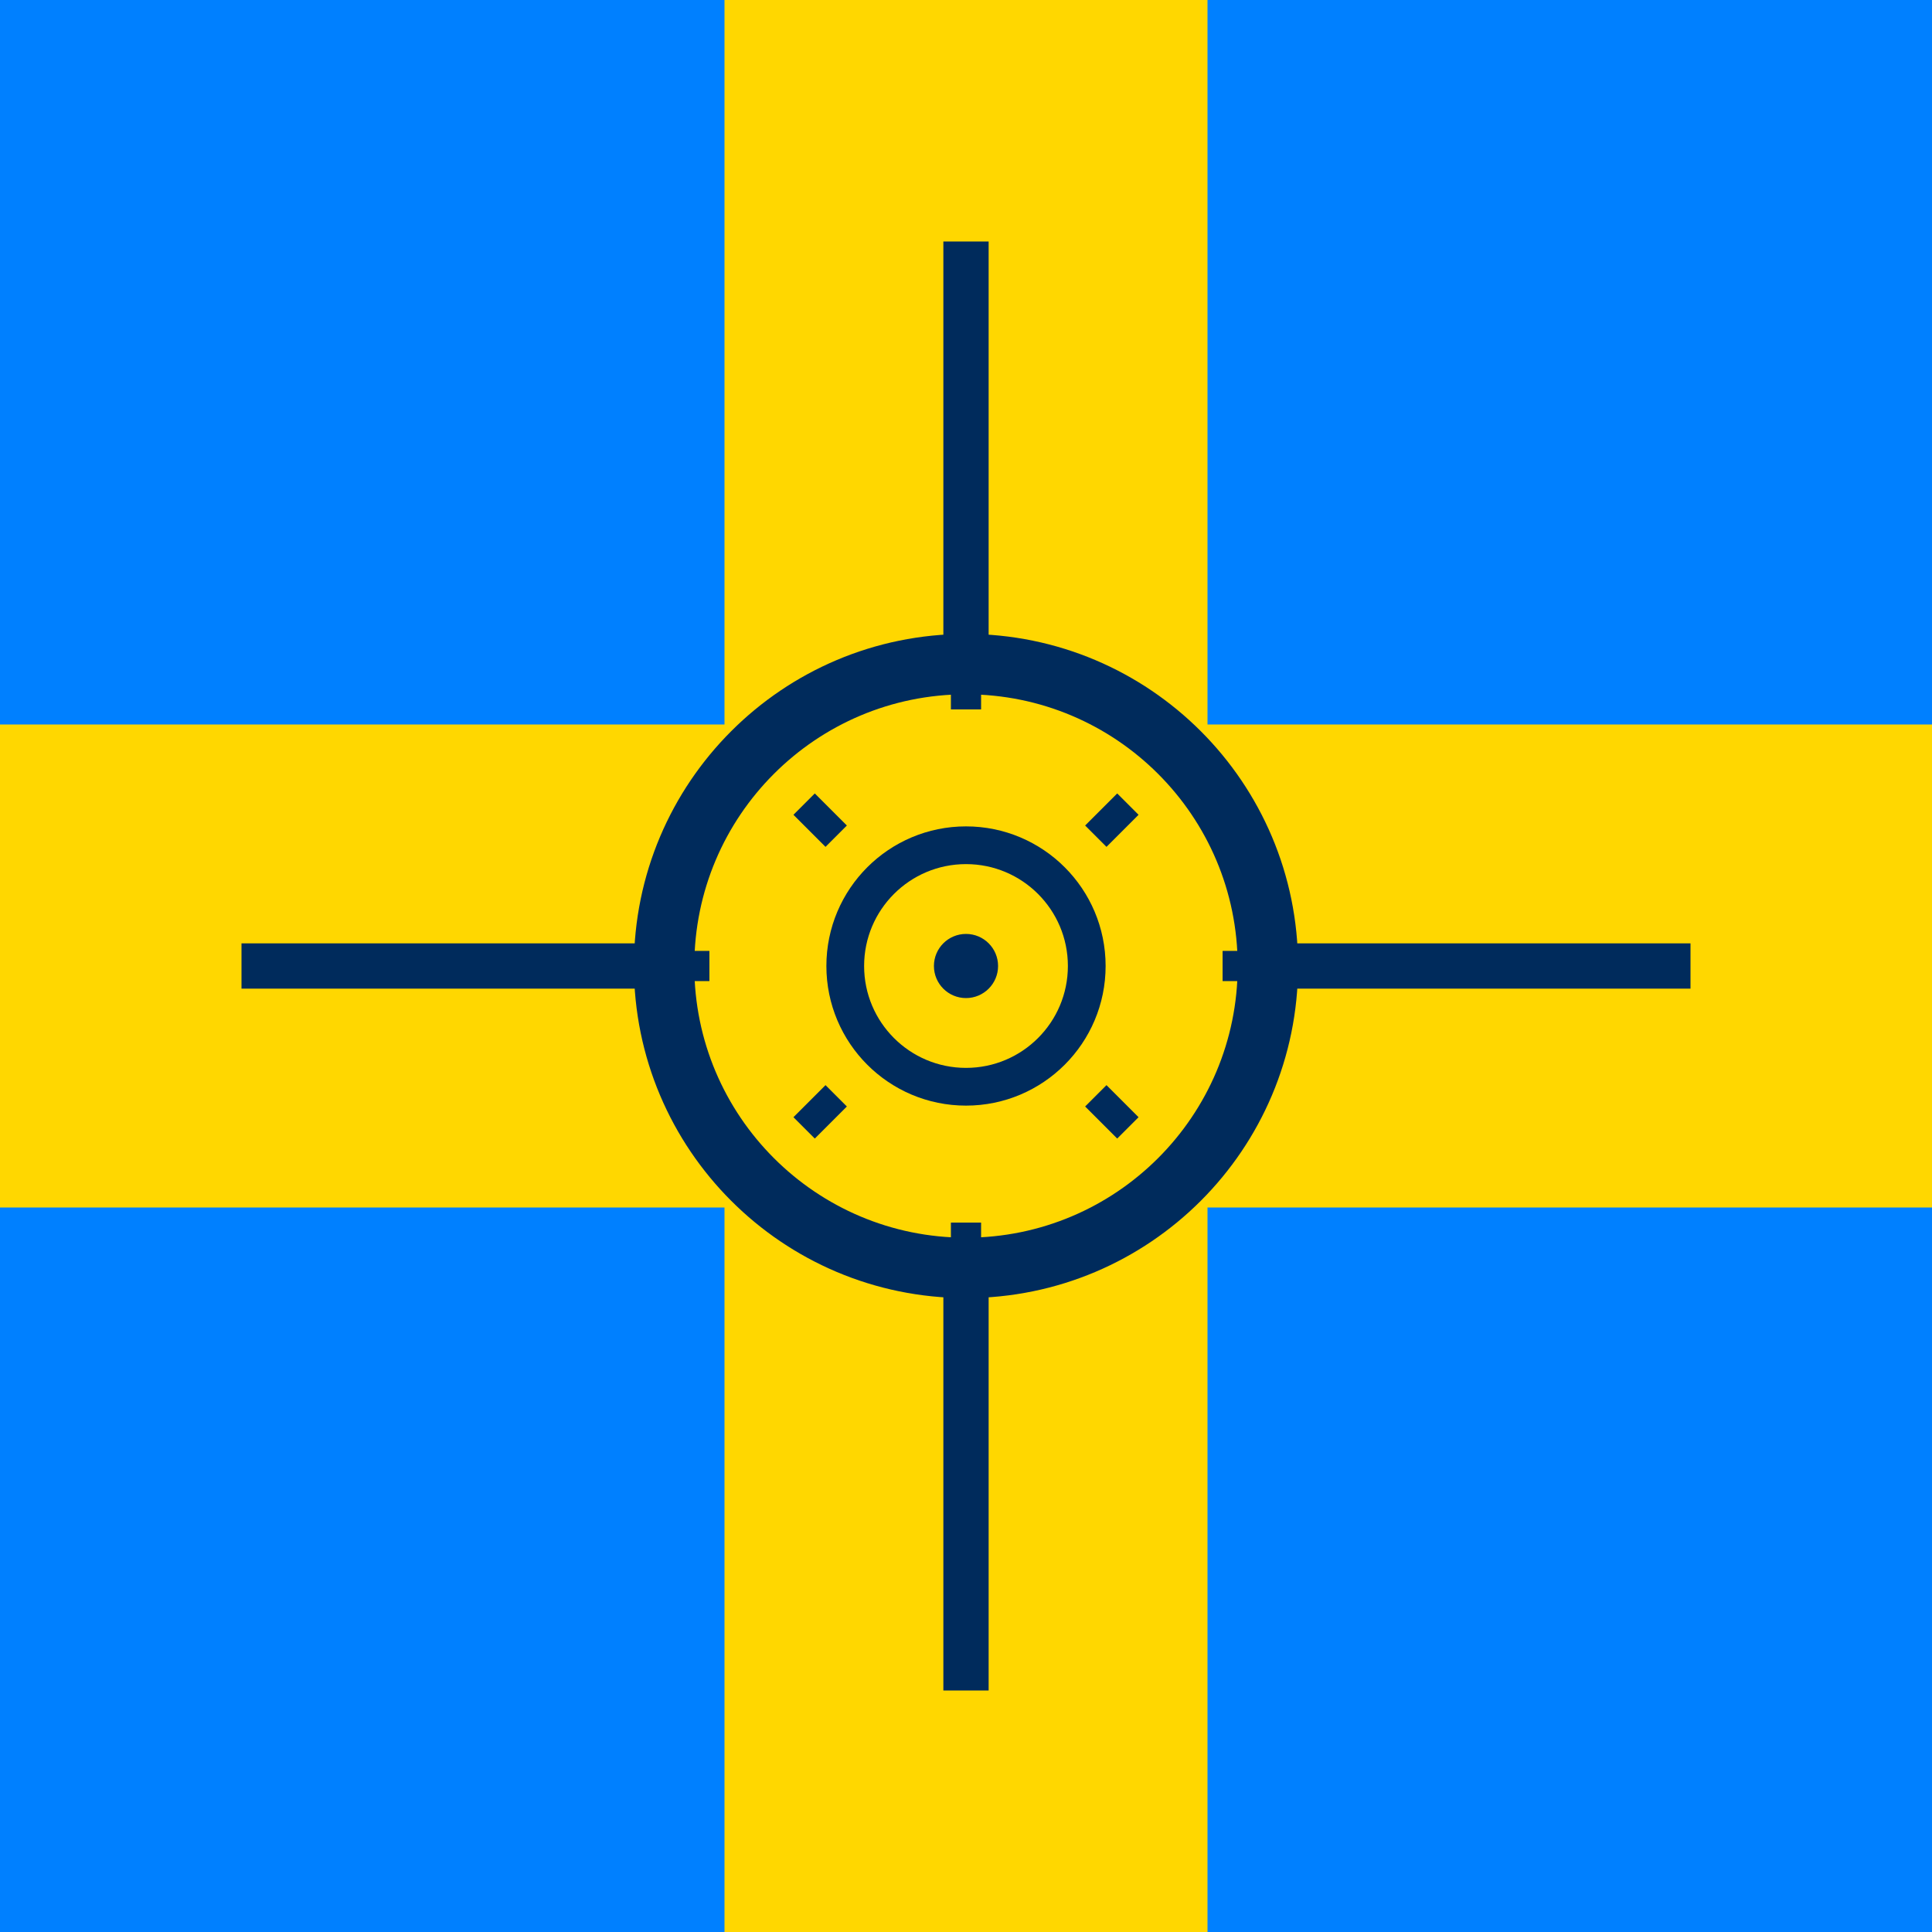
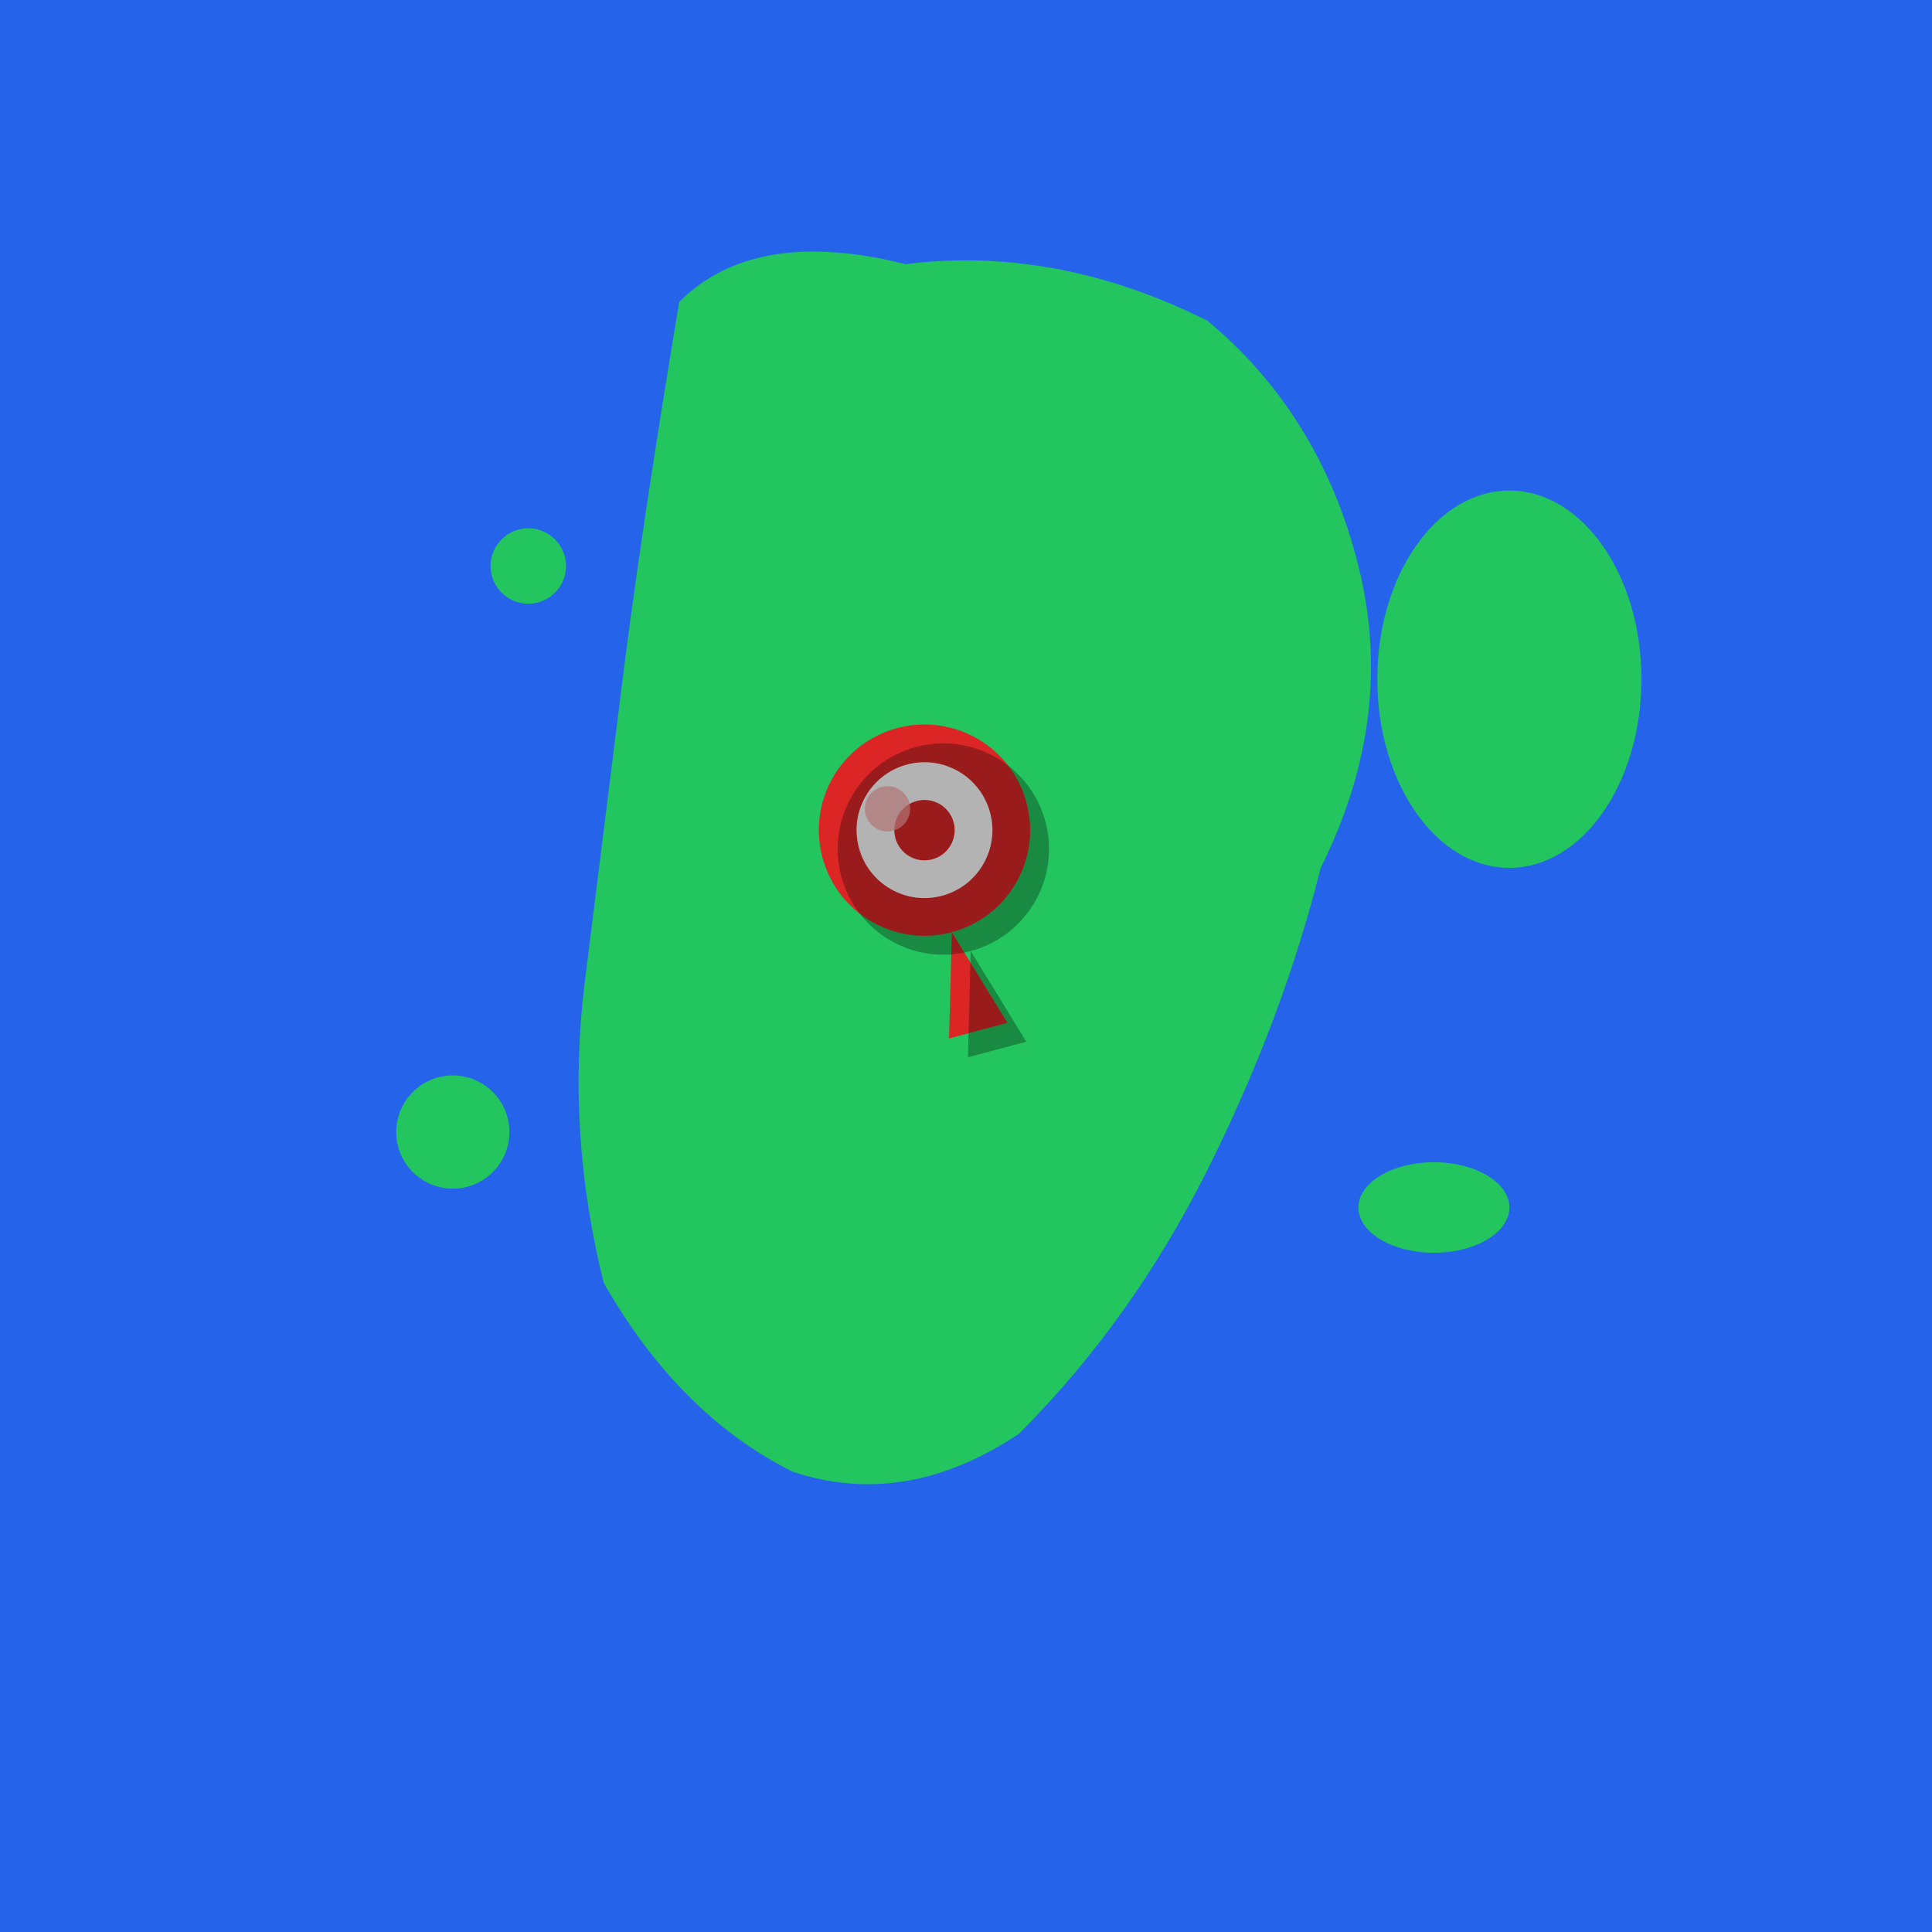
<svg xmlns="http://www.w3.org/2000/svg" width="512" height="512" viewBox="0 0 512 512">
-   <rect width="512" height="512" fill="#0080FF" />
-   <rect x="0" y="192" width="512" height="128" fill="#FFD700" />
-   <rect x="192" y="0" width="128" height="512" fill="#FFD700" />
-   <g stroke="#002B5C" fill="none">
-     <circle cx="256" cy="256" r="80" stroke-width="16" />
-     <line x1="64" y1="256" x2="176" y2="256" stroke-width="12" />
-     <line x1="336" y1="256" x2="448" y2="256" stroke-width="12" />
-     <line x1="256" y1="64" x2="256" y2="176" stroke-width="12" />
-     <line x1="256" y1="336" x2="256" y2="448" stroke-width="12" />
-     <circle cx="256" cy="256" r="32" stroke-width="10" />
-     <circle cx="256" cy="256" r="8" fill="#002B5C" />
-     <g stroke-width="8">
-       <line x1="256" y1="176" x2="256" y2="188" />
-       <line x1="256" y1="324" x2="256" y2="336" />
-       <line x1="176" y1="256" x2="188" y2="256" />
-       <line x1="324" y1="256" x2="336" y2="256" />
-       <line x1="213.1" y1="213.1" x2="221.6" y2="221.6" />
-       <line x1="298.9" y1="213.1" x2="290.4" y2="221.6" />
-       <line x1="213.1" y1="298.9" x2="221.6" y2="290.4" />
-       <line x1="298.9" y1="298.9" x2="290.4" y2="290.4" />
-     </g>
+   <rect width="512" height="512" fill="#2563EB" />
+   <g fill="#22C55E">
+     <path d="M 180 80 Q 200 60 240 70 Q 280 65 320 85 Q 350 110 360 150 Q 370 190 350 230 Q 340 270 320 310 Q 300 350 270 380 Q 240 400 210 390 Q 180 375 160 340 Q 150 300 155 260 Q 160 220 165 180 Q 170 140 180 80 Z" />
+     <ellipse cx="400" cy="180" rx="35" ry="50" />
+     <circle cx="120" cy="300" r="15" />
+     <ellipse cx="380" cy="320" rx="20" ry="12" />
+     <circle cx="140" cy="150" r="10" />
+   </g>
+   <g transform="translate(245, 220) rotate(-15)">
+     <ellipse cx="0" cy="0" rx="28" ry="28" fill="#DC2626" />
+     <ellipse cx="0" cy="0" rx="18" ry="18" fill="#FFFFFF" />
+     <circle cx="0" cy="0" r="8" fill="#DC2626" />
+     <path d="M 0 28 L -8 55 L 8 55 Z" fill="#DC2626" />
+     <ellipse cx="-8" cy="-8" rx="6" ry="6" fill="#FCA5A5" opacity="0.7" />
+   </g>
+   <g transform="translate(250, 225) rotate(-15)" opacity="0.3">
+     <ellipse cx="0" cy="0" rx="28" ry="28" fill="#000000" />
+     <path d="M 0 28 L -8 55 L 8 55 Z" fill="#000000" />
  </g>
</svg>
